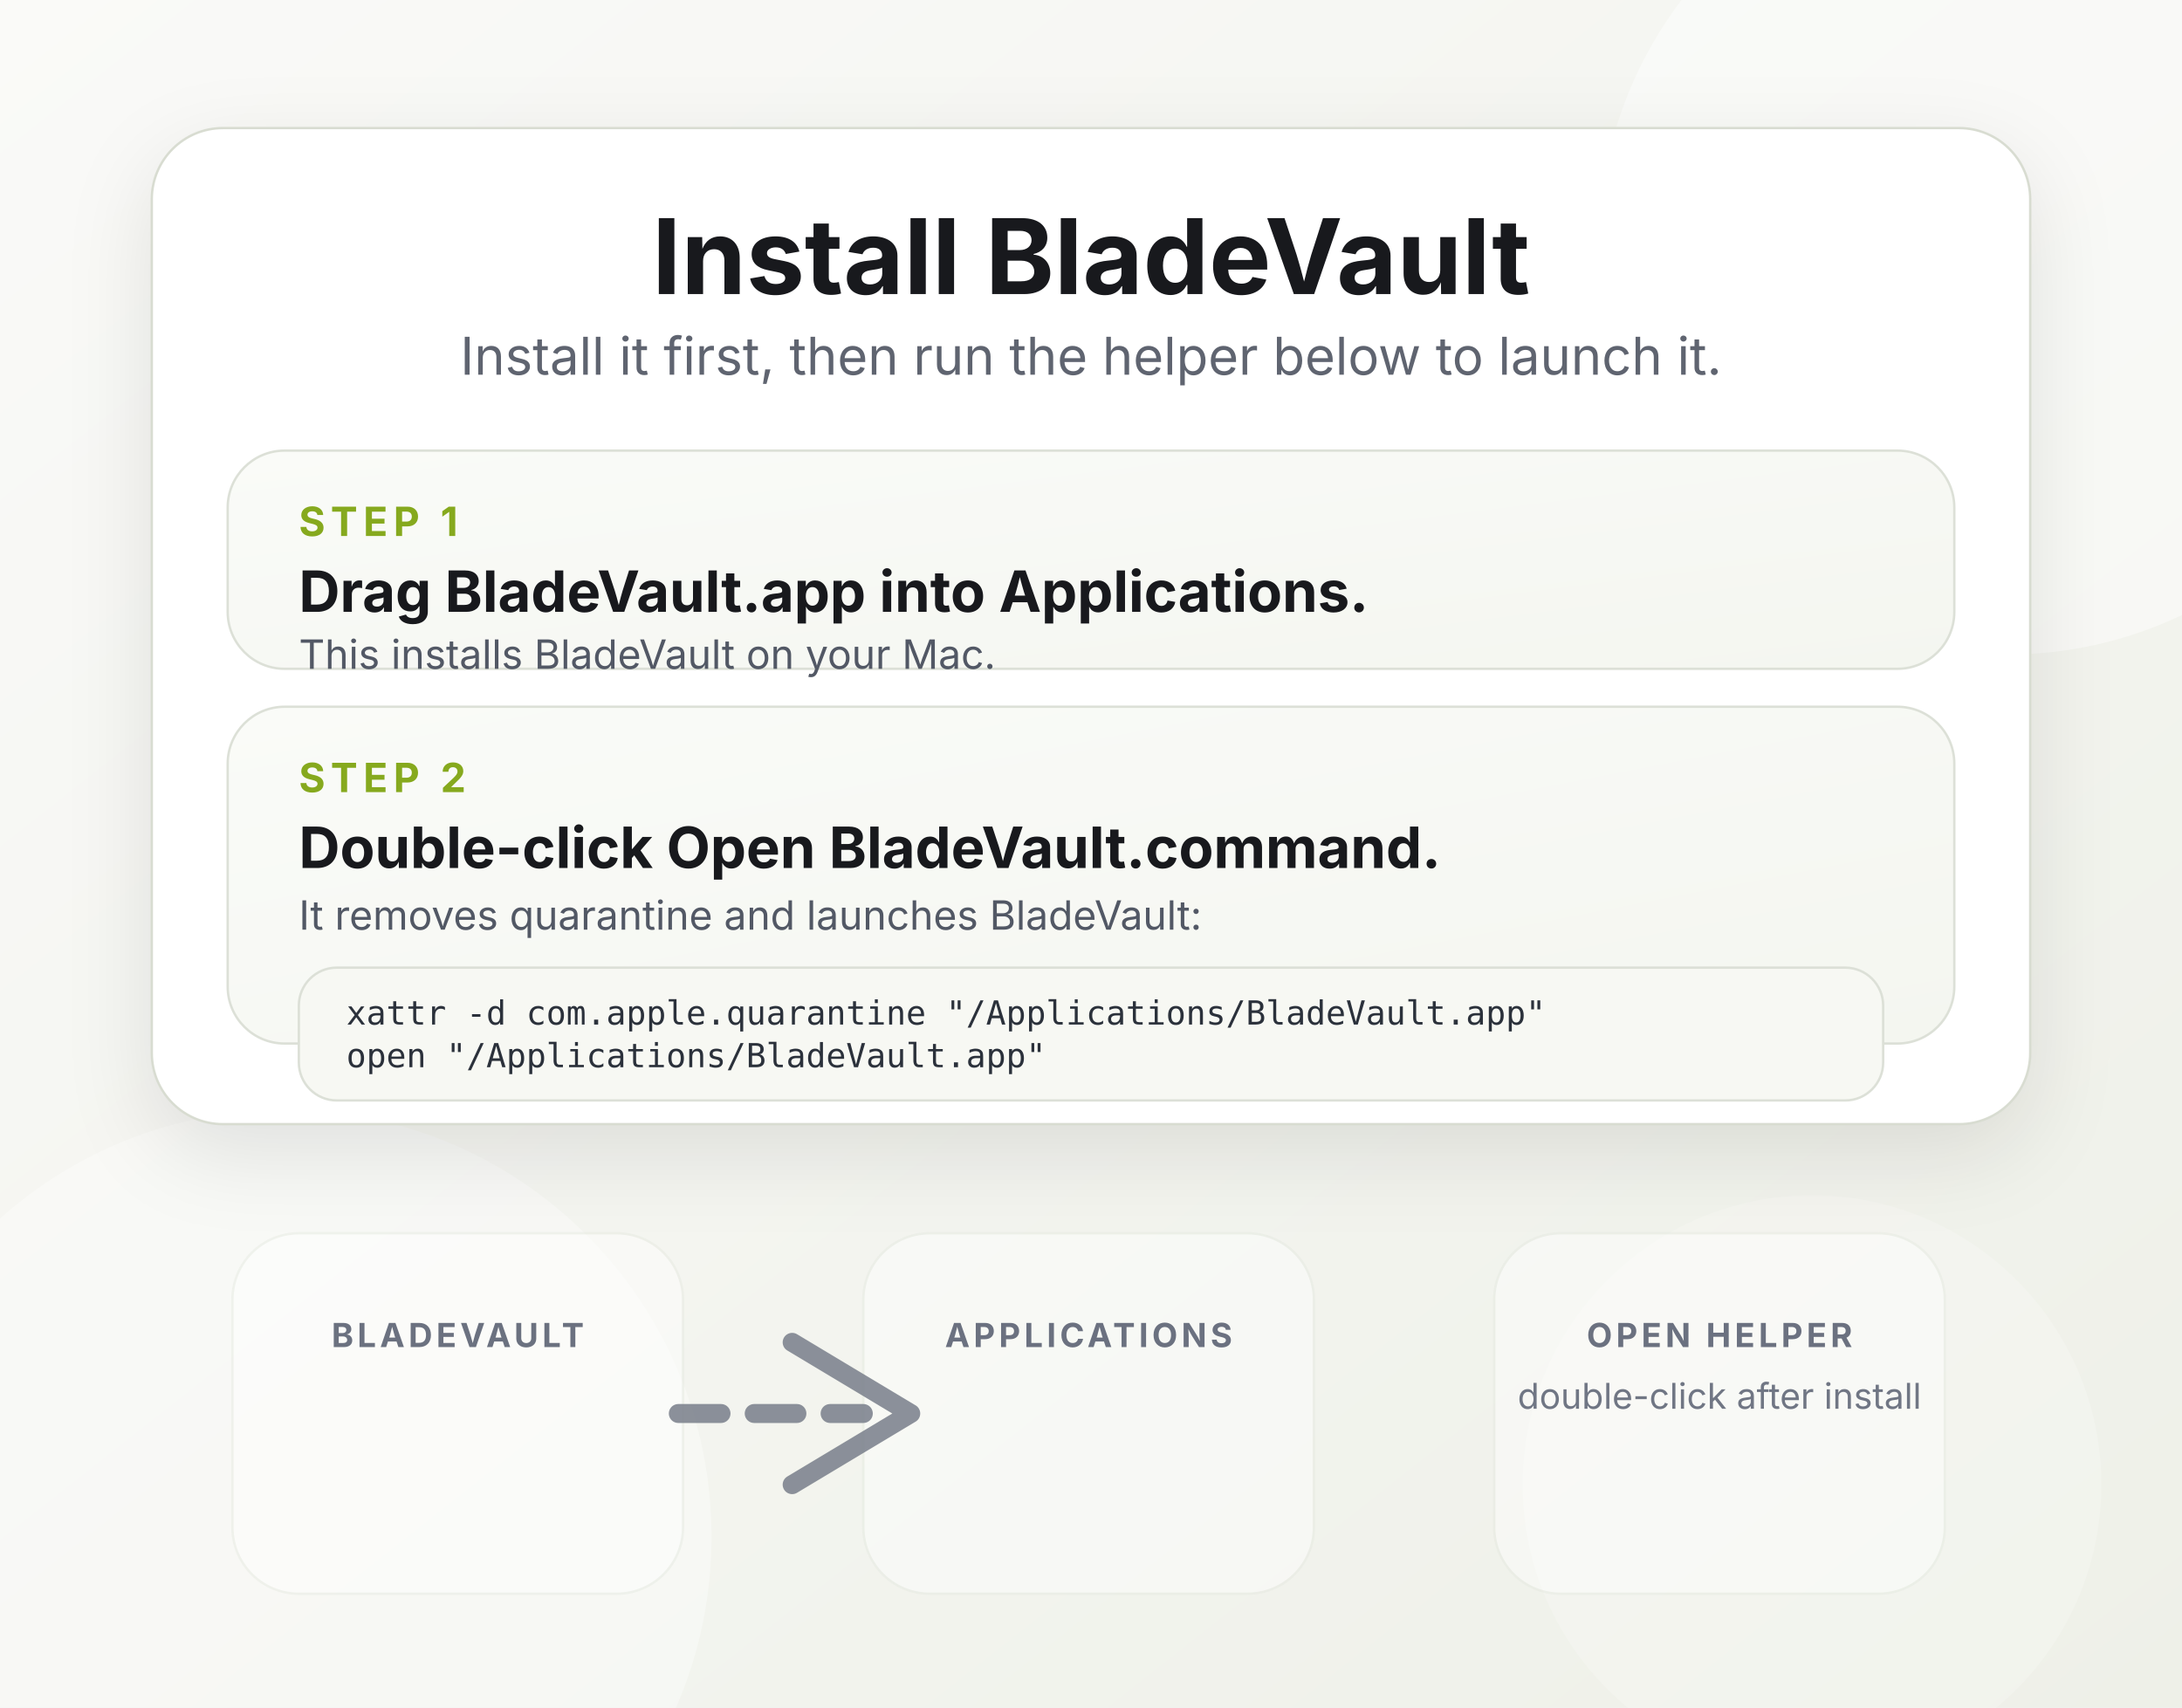
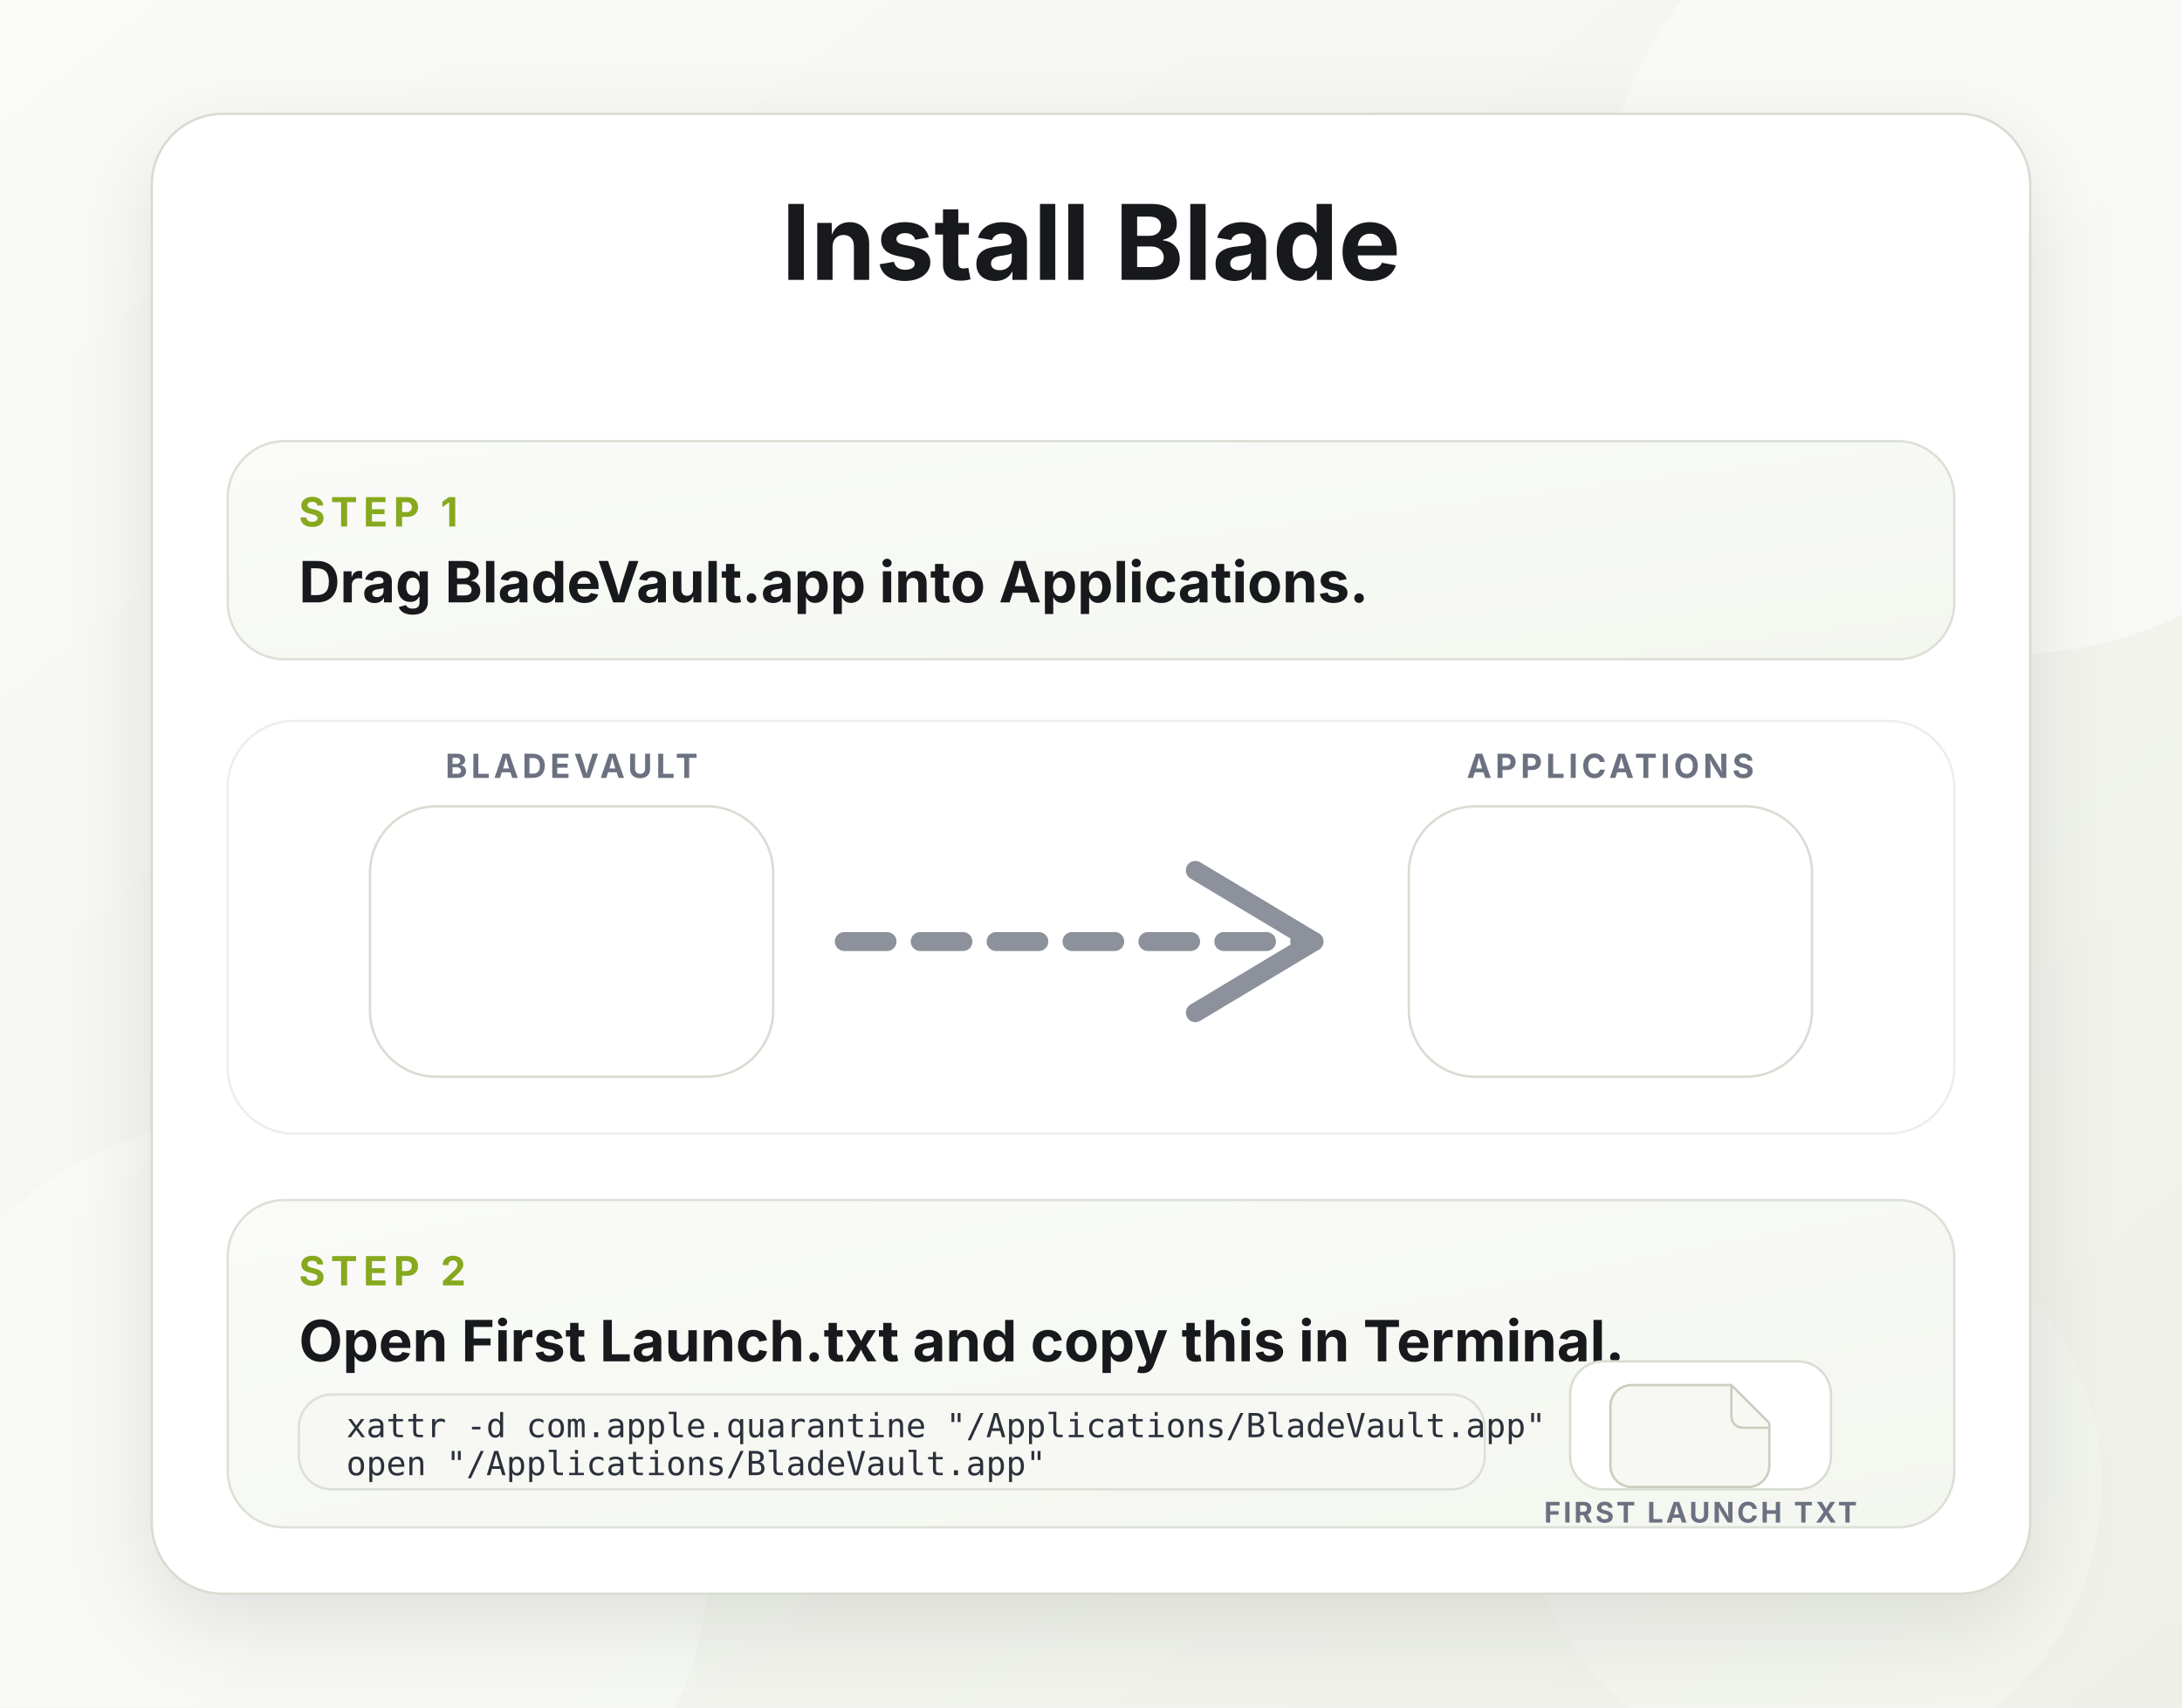
<svg xmlns="http://www.w3.org/2000/svg" width="920" height="720" viewBox="0 0 920 720" role="img" aria-labelledby="title desc">
  <defs>
    <linearGradient id="bg" x1="0" y1="0" x2="1" y2="1">
      <stop offset="0%" stop-color="#FAFAF8" />
      <stop offset="100%" stop-color="#EEF0E8" />
    </linearGradient>
    <linearGradient id="panel" x1="0" y1="0" x2="1" y2="1">
      <stop offset="0%" stop-color="#FAFBF8" />
      <stop offset="100%" stop-color="#F4F6F0" />
    </linearGradient>
    <filter id="shadow" x="-20%" y="-20%" width="140%" height="140%">
      <feDropShadow dx="0" dy="12" stdDeviation="18" flood-color="#18191D" flood-opacity="0.10" />
    </filter>
    <style>
      .sans { font-family: -apple-system, BlinkMacSystemFont, 'Segoe UI', sans-serif; }
      .title { fill: #18191D; font-size: 44px; font-weight: 700; }
-       .subtitle { fill: #5F6470; font-size: 22px; }
      .step-label { fill: #86A91E; font-size: 17px; font-weight: 700; letter-spacing: 2.4px; }
      .step-title { fill: #18191D; font-size: 24px; font-weight: 650; }
-       .step-body { fill: #525865; font-size: 17px; }
-       .muted { fill: #707684; font-size: 15px; }
      .mono { font-family: 'SFMono-Regular', Menlo, Monaco, monospace; fill: #2B313B; font-size: 14px; }
-       .chip { fill: #FFFFFF; font-size: 15px; font-weight: 700; }
      .lane-label { fill: #6B7180; font-size: 14px; letter-spacing: 1.6px; font-weight: 700; }
+       .doc-label { fill: #6B7180; font-size: 12px; letter-spacing: 1.1px; font-weight: 700; }
    </style>
  </defs>
  <rect width="920" height="720" fill="url(#bg)" />
  <circle cx="846" cy="104" r="172" fill="#FFFFFF" opacity="0.44" />
  <circle cx="120" cy="648" r="180" fill="#FFFFFF" opacity="0.34" />
  <circle cx="764" cy="626" r="122" fill="#FFFFFF" opacity="0.18" />
-   <rect x="64" y="54" width="792" height="420" rx="30" fill="#FFFFFF" opacity="0.98" filter="url(#shadow)" />
-   <rect x="64" y="54" width="792" height="420" rx="30" fill="none" stroke="#D8DCD1" />
-   <text class="sans title" x="460" y="124" text-anchor="middle">Install BladeVault</text>
-   <text class="sans subtitle" x="460" y="158" text-anchor="middle">Install it first, then run the helper below to launch it.</text>
-   <rect x="96" y="190" width="728" height="92" rx="24" fill="url(#panel)" stroke="#DCE0D7" />
-   <rect x="96" y="298" width="728" height="142" rx="24" fill="url(#panel)" stroke="#DCE0D7" />
-   <text class="sans step-label" x="126" y="226">STEP 1</text>
-   <text class="sans step-title" x="126" y="258">Drag BladeVault.app into Applications.</text>
-   <text class="sans step-body" x="126" y="282">This installs BladeVault on your Mac.</text>
-   <text class="sans step-label" x="126" y="334">STEP 2</text>
-   <text class="sans step-title" x="126" y="366">Double-click Open BladeVault.command.</text>
-   <text class="sans step-body" x="126" y="392">It removes quarantine and launches BladeVault:</text>
-   <rect x="126" y="408" width="668" height="56" rx="16" fill="#F7F8F3" stroke="#DCE0D7" />
-   <text class="mono" x="146" y="432">xattr -d com.apple.quarantine "/Applications/BladeVault.app"</text>
-   <text class="mono" x="146" y="450">open "/Applications/BladeVault.app"</text>
-   <rect x="98" y="520" width="190" height="152" rx="28" fill="#FFFFFF" opacity="0.42" stroke="#E2E6DD" />
-   <rect x="364" y="520" width="190" height="152" rx="28" fill="#FFFFFF" opacity="0.42" stroke="#E2E6DD" />
-   <rect x="630" y="520" width="190" height="152" rx="28" fill="#FFFFFF" opacity="0.42" stroke="#E2E6DD" />
-   <text class="sans lane-label" x="193" y="568" text-anchor="middle">BLADEVAULT</text>
-   <text class="sans lane-label" x="459" y="568" text-anchor="middle">APPLICATIONS</text>
-   <text class="sans lane-label" x="725" y="568" text-anchor="middle">OPEN HELPER</text>
-   <text class="sans muted" x="725" y="594" text-anchor="middle">double-click after install</text>
+   <rect x="64" y="48" width="792" height="624" rx="30" fill="#FFFFFF" opacity="0.98" filter="url(#shadow)" />
+   <rect x="64" y="48" width="792" height="624" rx="30" fill="none" stroke="#D8DCD1" />
+   <text class="sans title" x="460" y="118" text-anchor="middle">Install Blade</text>
+   <rect x="96" y="186" width="728" height="92" rx="24" fill="url(#panel)" stroke="#DCE0D7" />
+   <text class="sans step-label" x="126" y="222">STEP 1</text>
+   <text class="sans step-title" x="126" y="254">Drag BladeVault.app into Applications.</text>
+   <rect x="96" y="304" width="728" height="174" rx="28" fill="#FFFFFF" opacity="0.62" stroke="#E1E5DB" />
+   <rect x="156" y="340" width="170" height="114" rx="28" fill="#FFFFFF" stroke="#D8DDD2" />
+   <rect x="594" y="340" width="170" height="114" rx="28" fill="#FFFFFF" stroke="#D8DDD2" />
+   <text class="sans lane-label" x="241" y="328" text-anchor="middle">BLADEVAULT</text>
+   <text class="sans lane-label" x="679" y="328" text-anchor="middle">APPLICATIONS</text>
  <g opacity="0.86">
-     <path d="M286 596 H364" fill="none" stroke="#7A808B" stroke-width="8" stroke-linecap="round" stroke-dasharray="18 14" />
-     <path d="M334 566 L384 596 L334 626" fill="none" stroke="#7A808B" stroke-width="8" stroke-linecap="round" stroke-linejoin="round" />
+     <path d="M356 397 H554" fill="none" stroke="#7A808B" stroke-width="8" stroke-linecap="round" stroke-dasharray="18 14" />
+     <path d="M504 367 L554 397 L504 427" fill="none" stroke="#7A808B" stroke-width="8" stroke-linecap="round" stroke-linejoin="round" />
  </g>
+   <rect x="96" y="506" width="728" height="138" rx="24" fill="url(#panel)" stroke="#DCE0D7" />
+   <text class="sans step-label" x="126" y="542">STEP 2</text>
+   <text class="sans step-title" x="126" y="574">Open First Launch.txt and copy this in Terminal.</text>
+   <rect x="126" y="588" width="500" height="40" rx="14" fill="#F7F8F3" stroke="#DCE0D7" />
+   <text class="mono" x="146" y="606">xattr -d com.apple.quarantine "/Applications/BladeVault.app"</text>
+   <text class="mono" x="146" y="622">open "/Applications/BladeVault.app"</text>
+   <rect x="662" y="574" width="110" height="54" rx="14" fill="#FFFFFF" stroke="#D8DDD2" />
+   <path d="M688 584 H730 L746 600 V618 C746 623 742 627 737 627 H688 C683 627 679 623 679 618 V593 C679 588 683 584 688 584 Z" fill="#F7F8F3" stroke="#C9CFBF" />
+   <path d="M730 584 V597 C730 600 732 602 735 602 H746" fill="none" stroke="#C9CFBF" />
+   <text class="sans doc-label" x="717" y="642" text-anchor="middle">FIRST LAUNCH TXT</text>
</svg>
